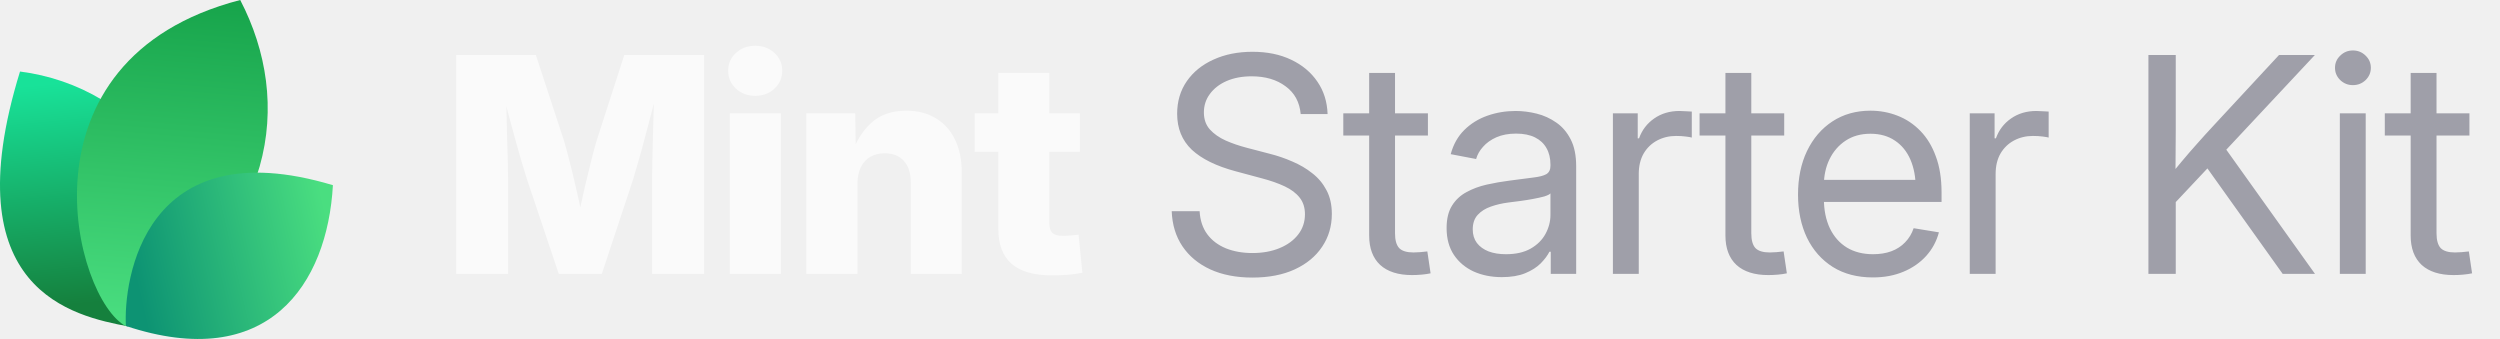
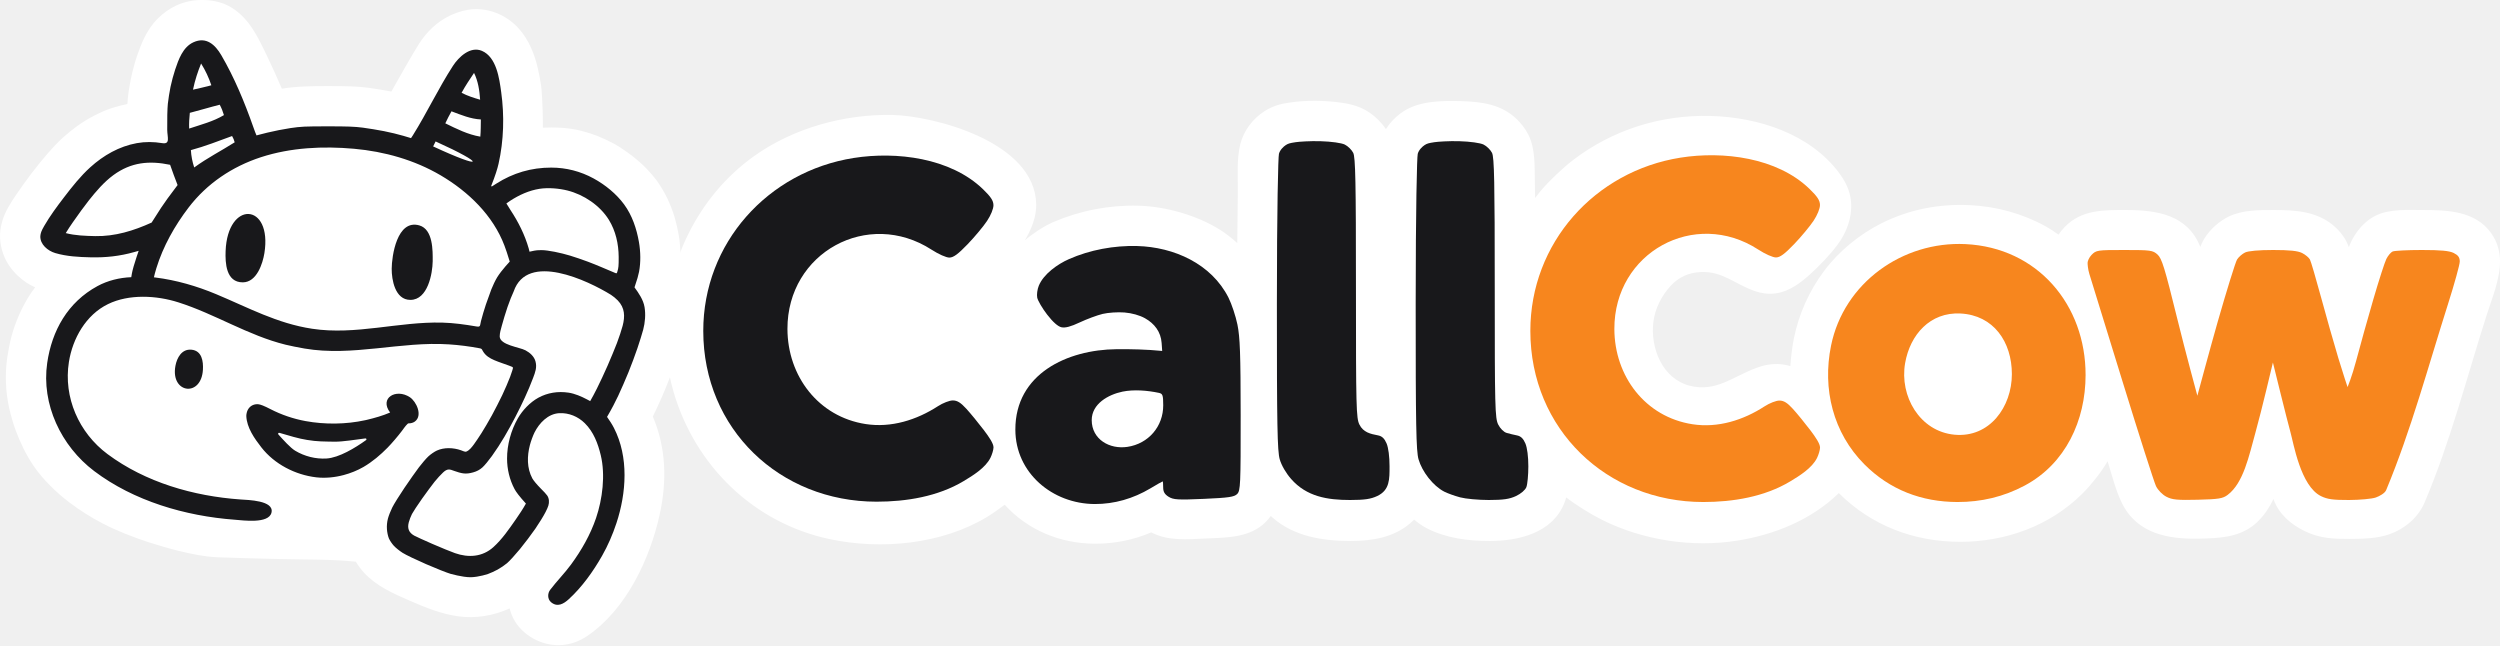
- <svg xmlns="http://www.w3.org/2000/svg" width="177" height="24" viewBox="0 0 177 24" fill="none">
-   <path d="M9.061 23.108C5.268 22.377 -3.391 20.627 1.417 5.064C9.634 6.099 16.973 14.064 9.061 23.108Z" fill="url(#paint0_linear_17557_2145)" />
-   <path d="M8.919 23.094C5.276 21.222 0.784 4.209 17.007 0C20.757 7.193 19.621 16.545 8.919 23.094Z" fill="url(#paint1_linear_17557_2145)" />
-   <path d="M8.914 23.079C8.735 19.882 10.159 9.085 23.57 13.111C23.181 20.123 18.984 26.418 8.914 23.079Z" fill="url(#paint2_linear_17557_2145)" />
-   <path d="M32.301 19.392V3.894H37.938L39.925 9.948C40.036 10.315 40.164 10.787 40.31 11.362C40.462 11.938 40.611 12.552 40.757 13.204C40.91 13.855 41.048 14.483 41.173 15.086C41.305 15.682 41.412 16.192 41.495 16.615H40.695C40.771 16.192 40.871 15.682 40.996 15.086C41.128 14.49 41.267 13.866 41.412 13.214C41.565 12.562 41.714 11.948 41.86 11.373C42.005 10.79 42.133 10.315 42.244 9.948L44.2 3.894H49.848V19.392H46.166V12.704C46.166 12.357 46.173 11.917 46.187 11.383C46.2 10.849 46.214 10.27 46.228 9.646C46.249 9.022 46.266 8.391 46.28 7.753C46.301 7.115 46.311 6.519 46.311 5.964H46.623C46.485 6.561 46.332 7.181 46.166 7.826C45.999 8.471 45.833 9.102 45.666 9.719C45.507 10.336 45.351 10.901 45.198 11.414C45.053 11.928 44.928 12.357 44.824 12.704L42.608 19.392H39.561L37.314 12.704C37.203 12.357 37.072 11.928 36.919 11.414C36.773 10.901 36.614 10.34 36.441 9.729C36.274 9.112 36.104 8.481 35.931 7.836C35.764 7.192 35.608 6.567 35.463 5.964H35.827C35.834 6.512 35.844 7.105 35.858 7.743C35.872 8.374 35.886 9.005 35.9 9.636C35.92 10.26 35.938 10.839 35.952 11.373C35.965 11.907 35.972 12.351 35.972 12.704V19.392H32.301ZM51.668 19.392V8.024H55.288V19.392H51.668ZM53.468 6.786C52.927 6.786 52.473 6.616 52.105 6.276C51.738 5.93 51.554 5.507 51.554 5.007C51.554 4.508 51.738 4.088 52.105 3.749C52.473 3.409 52.927 3.239 53.468 3.239C54.009 3.239 54.463 3.409 54.83 3.749C55.198 4.082 55.382 4.501 55.382 5.007C55.382 5.507 55.198 5.93 54.83 6.276C54.463 6.616 54.009 6.786 53.468 6.786ZM60.708 13.027V19.392H57.088V8.024H60.551L60.593 10.967H60.281C60.593 10.024 61.061 9.268 61.685 8.7C62.309 8.124 63.138 7.836 64.171 7.836C64.975 7.836 65.672 8.017 66.262 8.377C66.851 8.731 67.302 9.234 67.614 9.885C67.933 10.537 68.092 11.307 68.092 12.194V19.392H64.483V12.912C64.483 12.26 64.32 11.754 63.994 11.394C63.675 11.033 63.221 10.853 62.632 10.853C62.25 10.853 61.914 10.936 61.623 11.102C61.332 11.269 61.106 11.515 60.947 11.841C60.787 12.16 60.708 12.555 60.708 13.027ZM76.456 8.024V10.749H69.008V8.024H76.456ZM70.683 5.163H74.292V15.783C74.292 16.102 74.361 16.334 74.5 16.48C74.646 16.625 74.899 16.698 75.259 16.698C75.405 16.698 75.596 16.688 75.831 16.667C76.074 16.646 76.251 16.629 76.362 16.615L76.632 19.309C76.313 19.378 75.963 19.427 75.582 19.455C75.207 19.482 74.836 19.496 74.469 19.496C73.2 19.496 72.25 19.222 71.619 18.674C70.995 18.127 70.683 17.308 70.683 16.22V5.163Z" fill="#FAFAFA" />
-   <path d="M88.667 19.652C87.523 19.652 86.528 19.458 85.682 19.07C84.843 18.681 84.188 18.137 83.716 17.437C83.245 16.736 82.992 15.908 82.957 14.951H84.933C84.968 15.596 85.148 16.14 85.474 16.584C85.8 17.021 86.24 17.354 86.795 17.582C87.35 17.804 87.974 17.915 88.667 17.915C89.388 17.915 90.026 17.801 90.581 17.572C91.143 17.343 91.583 17.024 91.902 16.615C92.228 16.199 92.391 15.717 92.391 15.169C92.391 14.698 92.266 14.306 92.017 13.994C91.767 13.675 91.413 13.408 90.956 13.193C90.498 12.978 89.954 12.787 89.323 12.621L87.502 12.132C86.123 11.765 85.082 11.255 84.382 10.603C83.689 9.944 83.342 9.095 83.342 8.055C83.342 7.174 83.571 6.404 84.028 5.746C84.486 5.087 85.117 4.577 85.921 4.217C86.726 3.849 87.645 3.666 88.678 3.666C89.718 3.666 90.63 3.853 91.413 4.227C92.204 4.602 92.824 5.122 93.275 5.787C93.726 6.446 93.965 7.209 93.993 8.076H92.089C92.013 7.23 91.656 6.574 91.018 6.11C90.387 5.638 89.586 5.403 88.615 5.403C87.95 5.403 87.36 5.513 86.847 5.735C86.341 5.957 85.946 6.262 85.661 6.651C85.377 7.032 85.235 7.469 85.235 7.961C85.235 8.447 85.377 8.849 85.661 9.168C85.946 9.48 86.317 9.74 86.774 9.948C87.232 10.149 87.724 10.319 88.251 10.457L89.884 10.884C90.439 11.023 90.977 11.206 91.496 11.435C92.023 11.657 92.495 11.934 92.911 12.267C93.334 12.593 93.67 12.995 93.92 13.474C94.17 13.945 94.294 14.504 94.294 15.149C94.294 16.015 94.066 16.788 93.608 17.468C93.157 18.148 92.512 18.681 91.673 19.07C90.834 19.458 89.832 19.652 88.667 19.652ZM101.097 8.024V9.594H95.106V8.024H101.097ZM96.937 5.163H98.767V16.521C98.767 17 98.865 17.347 99.059 17.562C99.26 17.77 99.6 17.874 100.078 17.874C100.21 17.874 100.366 17.867 100.546 17.853C100.733 17.832 100.903 17.815 101.056 17.801L101.285 19.351C101.097 19.392 100.886 19.423 100.65 19.444C100.414 19.465 100.189 19.475 99.974 19.475C98.996 19.475 98.244 19.236 97.717 18.758C97.197 18.272 96.937 17.579 96.937 16.677V5.163ZM106.33 19.621C105.595 19.621 104.932 19.489 104.343 19.226C103.754 18.955 103.285 18.564 102.939 18.05C102.592 17.53 102.419 16.896 102.419 16.147C102.419 15.495 102.547 14.965 102.804 14.556C103.06 14.146 103.403 13.828 103.833 13.599C104.263 13.363 104.742 13.186 105.269 13.068C105.796 12.95 106.333 12.857 106.881 12.787C107.574 12.69 108.132 12.617 108.555 12.569C108.978 12.52 109.287 12.441 109.481 12.33C109.675 12.212 109.772 12.014 109.772 11.737V11.654C109.772 11.203 109.679 10.815 109.492 10.489C109.311 10.163 109.041 9.91 108.68 9.729C108.32 9.549 107.872 9.459 107.338 9.459C106.805 9.459 106.34 9.546 105.945 9.719C105.556 9.892 105.241 10.118 104.998 10.395C104.755 10.665 104.593 10.953 104.509 11.258L102.71 10.915C102.897 10.222 103.22 9.65 103.677 9.199C104.135 8.748 104.679 8.412 105.31 8.19C105.941 7.968 106.607 7.857 107.307 7.857C107.8 7.857 108.295 7.92 108.795 8.044C109.301 8.169 109.765 8.381 110.188 8.679C110.611 8.97 110.951 9.369 111.208 9.875C111.464 10.374 111.593 11.005 111.593 11.768V19.392H109.793V17.822H109.7C109.568 18.085 109.363 18.359 109.086 18.643C108.809 18.921 108.444 19.153 107.994 19.34C107.543 19.527 106.988 19.621 106.33 19.621ZM106.621 17.998C107.321 17.998 107.904 17.867 108.368 17.603C108.84 17.333 109.19 16.986 109.419 16.563C109.654 16.133 109.772 15.682 109.772 15.211V13.692C109.703 13.769 109.554 13.841 109.325 13.911C109.096 13.973 108.829 14.032 108.524 14.088C108.226 14.143 107.921 14.192 107.609 14.233C107.304 14.275 107.033 14.309 106.798 14.337C106.354 14.393 105.938 14.49 105.549 14.628C105.168 14.76 104.86 14.954 104.624 15.211C104.388 15.467 104.27 15.811 104.27 16.241C104.27 16.615 104.367 16.934 104.561 17.198C104.762 17.461 105.04 17.662 105.393 17.801C105.747 17.933 106.156 17.998 106.621 17.998ZM114.193 19.392V8.024H115.951V9.792H116.045C116.253 9.209 116.61 8.741 117.116 8.388C117.622 8.034 118.219 7.857 118.905 7.857C119.058 7.857 119.217 7.864 119.384 7.878C119.55 7.885 119.682 7.892 119.779 7.899V9.74C119.716 9.719 119.578 9.695 119.363 9.667C119.155 9.639 118.922 9.625 118.666 9.625C118.174 9.625 117.726 9.733 117.324 9.948C116.922 10.163 116.603 10.471 116.367 10.874C116.138 11.276 116.024 11.758 116.024 12.319V19.392H114.193ZM126.322 8.024V9.594H120.33V8.024H126.322ZM122.161 5.163H123.992V16.521C123.992 17 124.089 17.347 124.283 17.562C124.484 17.77 124.824 17.874 125.302 17.874C125.434 17.874 125.59 17.867 125.77 17.853C125.958 17.832 126.127 17.815 126.28 17.801L126.509 19.351C126.322 19.392 126.11 19.423 125.874 19.444C125.639 19.465 125.413 19.475 125.198 19.475C124.221 19.475 123.468 19.236 122.941 18.758C122.421 18.272 122.161 17.579 122.161 16.677V5.163ZM132.604 19.642C131.502 19.642 130.555 19.396 129.765 18.903C128.974 18.404 128.364 17.714 127.934 16.834C127.511 15.946 127.3 14.927 127.3 13.775C127.3 12.611 127.511 11.584 127.934 10.697C128.364 9.802 128.964 9.102 129.734 8.596C130.51 8.089 131.408 7.836 132.428 7.836C133.1 7.836 133.738 7.954 134.341 8.19C134.952 8.426 135.489 8.783 135.954 9.261C136.425 9.74 136.793 10.343 137.056 11.071C137.327 11.792 137.462 12.645 137.462 13.63V14.296H128.433V12.735H136.463L135.631 13.297C135.631 12.541 135.506 11.876 135.257 11.3C135.007 10.725 134.643 10.277 134.165 9.958C133.686 9.632 133.107 9.469 132.428 9.469C131.748 9.469 131.162 9.632 130.67 9.958C130.177 10.284 129.796 10.725 129.526 11.279C129.262 11.827 129.13 12.441 129.13 13.12V14.046C129.13 14.864 129.273 15.572 129.557 16.168C129.841 16.757 130.243 17.211 130.763 17.53C131.283 17.842 131.901 17.998 132.615 17.998C133.093 17.998 133.523 17.929 133.905 17.79C134.293 17.645 134.619 17.433 134.882 17.156C135.153 16.879 135.354 16.546 135.486 16.157L137.275 16.449C137.108 17.08 136.81 17.634 136.38 18.113C135.95 18.591 135.413 18.966 134.768 19.236C134.123 19.507 133.402 19.642 132.604 19.642ZM139.459 19.392V8.024H141.217V9.792H141.311C141.519 9.209 141.876 8.741 142.382 8.388C142.888 8.034 143.485 7.857 144.171 7.857C144.324 7.857 144.483 7.864 144.649 7.878C144.816 7.885 144.948 7.892 145.045 7.899V9.74C144.982 9.719 144.844 9.695 144.629 9.667C144.421 9.639 144.188 9.625 143.932 9.625C143.439 9.625 142.992 9.733 142.59 9.948C142.188 10.163 141.869 10.471 141.633 10.874C141.404 11.276 141.29 11.758 141.29 12.319V19.392H139.459ZM153.429 14.961V12.715C153.783 12.257 154.136 11.82 154.49 11.404C154.844 10.981 155.204 10.565 155.572 10.156C155.939 9.74 156.314 9.327 156.695 8.918L161.355 3.894H163.893L157.277 10.967H157.184L153.429 14.961ZM152.108 19.392V3.894H154.043V9.241L154.022 12.559L154.043 13.505V19.392H152.108ZM161.615 19.392L155.967 11.477L157.173 9.969L163.903 19.392H161.615ZM165.661 19.392V8.024H167.492V19.392H165.661ZM166.587 6.027C166.24 6.027 165.942 5.909 165.692 5.673C165.443 5.43 165.318 5.139 165.318 4.799C165.318 4.459 165.443 4.172 165.692 3.936C165.942 3.693 166.24 3.572 166.587 3.572C166.934 3.572 167.232 3.693 167.482 3.936C167.731 4.172 167.856 4.459 167.856 4.799C167.856 5.139 167.731 5.43 167.482 5.673C167.232 5.909 166.934 6.027 166.587 6.027ZM174.836 8.024V9.594H168.844V8.024H174.836ZM170.675 5.163H172.506V16.521C172.506 17 172.603 17.347 172.797 17.562C172.998 17.77 173.338 17.874 173.816 17.874C173.948 17.874 174.104 17.867 174.284 17.853C174.472 17.832 174.641 17.815 174.794 17.801L175.023 19.351C174.836 19.392 174.624 19.423 174.388 19.444C174.153 19.465 173.927 19.475 173.712 19.475C172.735 19.475 171.982 19.236 171.455 18.758C170.935 18.272 170.675 17.579 170.675 16.677V5.163Z" fill="#9F9FA9" />
-   <defs>
-     <linearGradient id="paint0_linear_17557_2145" x1="3.776" y1="5.916" x2="5.232" y2="21.559" gradientUnits="userSpaceOnUse">
-       <stop stop-color="#18E299" />
-       <stop offset="1" stop-color="#15803D" />
-     </linearGradient>
-     <linearGradient id="paint1_linear_17557_2145" x1="12.171" y1="-0.718" x2="10.19" y2="22.983" gradientUnits="userSpaceOnUse">
-       <stop stop-color="#16A34A" />
-       <stop offset="1" stop-color="#4ADE80" />
-     </linearGradient>
-     <linearGradient id="paint2_linear_17557_2145" x1="23.133" y1="15.353" x2="9.338" y2="18.52" gradientUnits="userSpaceOnUse">
-       <stop stop-color="#4ADE80" />
-       <stop offset="1" stop-color="#0D9373" />
-     </linearGradient>
-   </defs>
+ <svg xmlns="http://www.w3.org/2000/svg" width="496" height="128" viewBox="0 0 496 128" fill="none">
+   <path d="M289.853 20.058L289.86 20.059H289.866C294.06 20.187 297.949 20.715 300.993 23.708C301.678 24.382 302.568 25.407 303.233 26.733L303.237 26.74C304.627 29.515 304.453 32.978 304.514 35.981C304.533 36.936 304.549 38.029 304.562 39.28C304.918 38.802 305.266 38.358 305.595 37.965C307.251 35.986 310.036 33.328 312.106 31.749C319.987 25.734 329.526 22.737 339.427 23.007C348.756 23.261 359.021 26.499 364.846 34.264C365.889 35.653 366.706 37.174 367.08 38.881C367.754 42.206 366.633 45.023 365.72 46.753C365.037 48.046 363.964 49.355 363.277 50.158C362.432 51.148 361.423 52.228 360.416 53.201C358.659 54.897 356.704 56.678 354.414 57.627C354.04 57.781 352.81 58.282 351.184 58.283C349.578 58.283 348.247 57.779 348.04 57.706C344.138 56.326 341.744 53.794 337.485 53.971C335.093 54.071 333.093 54.918 331.419 56.756C329.632 58.717 328.344 61.252 328.024 63.901C327.401 69.048 329.821 75.13 335.197 76.519C340.472 77.881 343.855 74.665 348.544 72.96C349.615 72.57 351.907 71.834 354.572 72.464C354.795 72.517 355.006 72.577 355.205 72.641C355.327 70.766 355.597 68.643 355.922 67.067C356.923 62.209 358.95 57.701 361.918 53.732C364.831 49.837 368.96 46.46 373.311 44.288C378.808 41.543 384.695 40.413 390.812 40.701C396.099 40.95 401.237 42.361 405.88 44.917C406.681 45.357 407.542 45.924 408.411 46.558C408.755 46.044 409.169 45.516 409.668 45.006C413.015 41.586 417.305 41.666 421.792 41.666C428.015 41.666 434.021 42.629 436.543 48.992C436.63 48.758 436.936 47.974 437.394 47.245C438.566 45.427 440.262 43.9 442.207 42.954C444.925 41.632 448.268 41.666 451.207 41.666C455.38 41.666 459.552 41.919 462.902 44.697C464 45.608 464.921 46.707 465.568 47.98C465.808 48.471 465.966 48.915 466.011 49.042C466.183 48.588 466.356 48.169 466.521 47.837C466.97 46.95 467.509 46.113 468.147 45.35C468.517 44.907 469.688 43.528 471.555 42.675C474.265 41.437 477.735 41.666 480.604 41.666C485.58 41.666 491.113 41.832 494.273 46.291C495.692 48.293 495.988 50.364 496 51.787C496.03 55.414 494.367 59.322 493.303 62.666C489.382 74.987 486.112 87.746 481.052 99.665C479.797 102.64 477.115 104.929 474.095 105.986C471.638 106.847 468.81 106.91 466.231 106.919C463.024 106.931 460.254 106.847 457.212 105.356C454.497 104.025 452.117 101.99 451.08 99.079C451.069 99.049 451.059 99.02 451.049 98.99C450.636 99.903 450.144 100.733 449.667 101.421C449.132 102.194 448.211 103.383 446.925 104.346C443.85 106.649 440.163 106.775 436.479 106.866C430.232 107.02 423.95 105.935 420.944 99.716C419.685 97.111 419.022 94.26 418.146 91.513C416.925 93.656 414.834 96.249 413.16 97.918C406.71 104.351 397.854 107.514 388.849 107.497C379.723 107.479 371.346 104.309 364.819 97.828C359.433 103.098 352.084 106.074 344.733 107.252C335.764 108.689 325.989 107.19 317.885 103.16C315.669 102.058 312.696 100.215 310.732 98.686C310.643 99.022 310.528 99.397 310.376 99.779C307.995 105.789 301.263 107.323 295.556 107.331H295.545C291.255 107.331 286.951 106.788 283.087 104.816L283.087 104.816C282.09 104.307 281.189 103.615 280.562 103.092C280.27 103.389 280.004 103.629 279.79 103.811C276.455 106.661 272.263 107.325 267.94 107.331H267.929C262.485 107.331 256.751 106.445 252.514 102.722C252.385 102.608 252.255 102.49 252.123 102.37C251.839 102.772 251.514 103.164 251.142 103.539L251.142 103.539C251.14 103.542 251.137 103.544 251.134 103.547C251.131 103.55 251.128 103.554 251.124 103.557L251.124 103.557C247.988 106.705 243.396 106.655 239.269 106.837H239.266C235.643 106.995 231.739 107.392 228.415 105.621C224.873 107.146 221.039 107.89 217.18 107.87C210.401 107.839 203.936 105.213 199.33 100.137C198.247 100.967 196.829 101.962 195.837 102.56C186.784 108.016 174.841 109.115 164.699 106.98C149.508 103.791 137.838 92.347 133.588 77.589L133.588 77.588C132.482 73.743 132.011 69.795 132 65.8C131.991 52.3 138.473 38.957 149.498 31.051C157.325 25.424 167.456 22.615 177.05 22.808H177.059C185.111 22.98 205.381 28.074 205.58 40.542C205.58 40.548 205.581 40.555 205.581 40.561C205.581 40.564 205.581 40.568 205.581 40.572C205.608 42.535 204.994 44.221 204.654 45.06C204.291 45.954 203.831 46.849 203.311 47.692C204.827 46.377 207.077 44.895 208.914 44.084C214.241 41.784 220.063 40.657 225.859 40.811L225.859 40.811C231.274 40.954 237.486 42.701 242.139 45.643L242.139 45.642C243.187 46.303 244.404 47.257 245.474 48.224C245.501 44.322 245.539 41.037 245.583 38.383C245.635 35.249 245.305 31.68 246.08 28.57C246.773 25.897 248.544 23.558 250.857 22.075L250.858 22.074C252.843 20.801 254.596 20.54 255.897 20.343C259.136 19.851 262.828 19.914 266.109 20.369C269.024 20.772 271.273 21.641 273.376 23.708C273.855 24.179 274.434 24.822 274.967 25.619C275.304 25.082 275.648 24.638 275.945 24.291C276.703 23.406 277.583 22.648 278.478 22.075L278.478 22.074C281.748 19.978 286.12 19.976 289.853 20.058Z" fill="white" />
+   <path d="M480.487 49.6C484.272 49.6 485.948 49.757 486.822 50.196C487.706 50.639 488.011 51.069 488.017 51.883C488.022 52.482 486.97 56.282 485.686 60.32C481.773 72.618 478.377 85.317 473.412 97.242C473.153 97.865 472.086 98.448 471.346 98.707C470.601 98.968 468.214 99.191 466.037 99.2C462.885 99.211 461.754 99.055 460.494 98.437C456.422 96.441 455.04 87.911 454.421 85.729C453.802 83.547 450.945 71.92 450.945 71.92C450.945 71.92 448.696 81.484 447.453 85.927C446.21 90.371 445.123 95.825 441.957 98.195C440.992 98.918 440.188 99.045 436.019 99.148C431.993 99.247 430.968 99.151 429.811 98.552C429.02 98.143 428.136 97.242 427.752 96.448C427.384 95.686 424.383 86.304 421.085 75.605C417.787 64.905 414.836 55.346 414.533 54.364C414.23 53.38 414.172 52.4 414.18 52.114C414.188 51.833 414.441 51.108 414.965 50.573C415.886 49.631 416.097 49.6 421.477 49.6C426.683 49.6 427.104 49.655 428.045 50.493C428.909 51.263 429.461 53.046 431.985 63.297C433.598 69.848 435.955 78.516 435.955 78.516C435.955 78.516 438.57 68.818 439.95 63.992C441.777 57.603 443.525 51.978 443.834 51.486C444.143 50.994 444.855 50.37 445.418 50.096C446.055 49.786 448.158 49.6 450.992 49.6C454.246 49.6 455.886 49.77 456.733 50.196C457.387 50.524 458.087 51.105 458.289 51.486C458.491 51.867 459.476 55.218 460.482 58.93C461.488 62.642 463.036 68.093 463.923 71.039C464.809 73.985 465.756 76.796 465.756 76.796C465.756 76.796 466.638 74.692 467.446 71.635C468.254 68.578 469.802 63.039 470.887 59.327C471.971 55.615 473.123 52.042 473.448 51.387C473.773 50.732 474.335 50.061 474.691 49.898C475.047 49.735 477.657 49.6 480.487 49.6Z" fill="#F7861E" />
+   <path d="M389.932 48.43C404.265 49.11 413.802 60.485 413.78 74.426C413.766 83.405 409.837 91.992 401.695 96.339C397.518 98.57 393.066 99.609 388.362 99.6C381.283 99.586 374.942 97.199 369.883 92.11C363.684 85.874 361.526 77.168 363.282 68.568C365.823 56.119 377.461 47.838 389.932 48.43ZM388.951 62.198C382.948 61.898 378.963 66.38 377.976 72.039C376.834 78.588 380.873 85.595 387.773 86.244C394.736 86.9 399.156 80.709 399.156 74.223C399.156 67.844 395.537 62.527 388.951 62.198Z" fill="#F7861E" />
+   <path d="M333.428 31.274C341.849 29.943 352.557 31.229 359.017 37.488C360.574 38.999 361.072 39.763 361.084 40.661C361.096 41.358 360.574 42.645 359.817 43.791C359.111 44.862 357.385 46.941 355.985 48.406C354.07 50.402 353.164 51.071 352.356 51.079C351.744 51.087 350.218 50.41 348.825 49.504C336.242 41.354 320.248 50.053 320.29 65.27C320.317 74.644 326.417 82.721 335.782 84.169C340.839 84.955 345.877 83.36 350.1 80.614C351.073 79.98 352.395 79.468 353.042 79.472C353.917 79.48 354.604 79.905 355.722 81.137C356.549 82.047 358.099 83.941 359.166 85.35C360.233 86.76 361.096 88.041 361.096 88.796C361.088 89.284 360.817 90.213 360.496 90.863C359.503 92.867 357.044 94.385 355.2 95.497C350.083 98.584 343.8 99.6 337.939 99.6C318.787 99.6 303.622 85.172 303.622 65.663C303.609 48.219 316.397 33.968 333.428 31.274Z" fill="#F7861E" />
+   <path d="M284.601 28.21C285.262 28.109 287.451 27.954 289.501 28.013C291.697 28.08 293.688 28.356 294.351 28.687C294.97 28.991 295.719 29.732 296.017 30.327C296.46 31.214 296.558 36.051 296.558 57.132C296.558 80.83 296.613 82.96 297.244 84.229C297.64 85.021 298.346 85.723 298.91 85.888C299.448 86.046 300.377 86.271 300.969 86.385C301.729 86.535 302.219 87.004 302.635 87.978C302.996 88.821 303.223 90.583 303.223 92.511C303.223 94.245 303.047 96.106 302.831 96.65C302.604 97.225 301.745 97.959 300.773 98.416C299.483 99.019 298.263 99.196 295.382 99.2C293.332 99.2 290.776 98.967 289.697 98.676C288.619 98.388 287.208 97.883 286.561 97.552C284.289 96.389 282.138 93.554 281.437 91.131C280.963 89.487 280.868 84.358 280.872 60.285C280.876 41.302 281.122 31.147 281.28 30.524C281.472 29.768 282.17 29.09 282.648 28.783C283.126 28.475 283.432 28.389 284.601 28.21Z" fill="#18181B" />
+   <path d="M257.063 28.21C257.724 28.11 259.913 27.954 261.963 28.013C264.159 28.08 266.15 28.356 266.813 28.687C267.432 28.991 268.181 29.732 268.479 30.327C268.922 31.214 269.02 36.051 269.02 57.132C269.02 80.831 269.075 82.96 269.706 84.229C270.486 85.789 271.861 86.082 273.43 86.385C274.191 86.535 274.681 87.004 275.097 87.978C275.457 88.821 275.685 90.583 275.685 92.511C275.685 95.049 275.75 97.233 273.234 98.416C271.945 99.019 270.725 99.196 267.844 99.2C263.341 99.2 259.229 98.532 256.157 95.026C255.126 93.851 254.248 92.337 253.899 91.131C253.424 89.487 253.33 84.359 253.334 60.285C253.338 41.302 253.587 31.147 253.742 30.524C253.93 29.768 254.628 29.09 255.106 28.783C255.584 28.475 255.89 28.389 257.063 28.21Z" fill="#18181B" />
+   <path d="M225.6 48.811C232.904 49.003 240.341 52.332 243.733 59.055C244.359 60.304 245.159 62.708 245.506 64.392C246.018 66.878 246.14 70.273 246.148 82.377C246.159 96.172 246.108 97.354 245.458 98.006C244.871 98.599 243.78 98.757 238.849 98.975C233.69 99.2 232.804 99.149 231.858 98.564C231.067 98.07 230.775 97.575 230.775 96.706C230.775 96.054 230.732 95.516 230.677 95.508C230.621 95.501 229.514 96.129 228.215 96.907C224.861 98.906 221.097 100.02 217.186 99.999C208.83 99.963 201.457 93.852 201.447 85.243C201.42 74.155 211.756 69.372 221.519 69.281C224.335 69.254 227.526 69.321 230.578 69.629L230.468 68.048C230.318 65.85 229.047 64.191 227.163 63.139C226.104 62.546 224.564 62.115 223.095 61.996C221.795 61.89 219.845 62.02 218.762 62.281C217.679 62.542 215.639 63.301 214.232 63.961C212.436 64.807 211.349 65.095 210.589 64.929C209.892 64.775 208.884 63.882 207.753 62.415C206.792 61.166 205.906 59.652 205.784 59.055C205.666 58.459 205.807 57.391 206.099 56.684C207.063 54.342 209.849 52.394 212.066 51.415C216.262 49.562 221.036 48.69 225.6 48.811ZM222.701 77.701C219.895 78.289 216.596 80.104 216.596 83.361C216.611 87.185 220.158 89.189 223.685 88.658C227.863 88.032 230.803 84.599 230.783 80.397C230.775 78.365 230.68 78.104 229.889 77.938C227.648 77.466 224.952 77.239 222.701 77.701Z" fill="#18181B" />
+   <path d="M169.392 31.339C177.829 30.01 188.558 31.294 195.03 37.54C196.59 39.049 197.089 39.812 197.101 40.708C197.113 41.403 196.59 42.688 195.831 43.832C195.124 44.901 193.395 46.976 191.992 48.438C190.074 50.43 189.166 51.098 188.356 51.106C187.743 51.114 186.214 50.438 184.819 49.534C172.212 41.399 156.187 50.081 156.229 65.269C156.256 74.626 162.368 82.688 171.75 84.133C176.817 84.918 181.864 83.325 186.096 80.584C187.071 79.951 188.395 79.441 189.044 79.445C189.92 79.453 190.608 79.877 191.728 81.107C192.558 82.015 194.11 83.905 195.179 85.312C196.248 86.719 197.113 87.997 197.113 88.751C197.105 89.238 196.834 90.165 196.511 90.814C195.517 92.814 193.053 94.329 191.206 95.439C186.079 98.52 179.784 99.534 173.912 99.534C154.724 99.534 139.529 85.134 139.529 65.662C139.516 48.252 152.329 34.028 169.392 31.339Z" fill="#18181B" />
+   <path d="M47.345 2.53C47.052 2.282 46.234 1.601 45.133 1.065C43.589 0.314 41.806 -0.001 40.087 0C38.359 -0.014 36.589 0.353 35.023 1.066C33.654 1.686 32.404 2.596 31.346 3.643L31.346 3.643C30.194 4.764 29.276 6.16 28.582 7.592C28.101 8.583 27.512 10.118 27.154 11.182C26.749 12.39 26.261 14.216 26 15.484C25.651 17.18 25.372 18.902 25.273 20.632C24.317 20.826 23.151 21.126 22.303 21.405C21.084 21.791 19.914 22.319 18.779 22.896C17.55 23.521 16.364 24.244 15.253 25.053C14.414 25.664 13.247 26.607 12.485 27.299C11.43 28.255 10.456 29.305 9.519 30.373C8.63 31.387 7.207 33.143 6.269 34.372C5.319 35.616 3.923 37.558 3.092 38.803C2.104 40.284 1.095 41.856 0.55 43.552C0.248 44.492 0.061 45.451 0.008 46.435C-0.036 47.501 0.109 48.562 0.389 49.591C1.018 51.898 2.319 53.563 3.534 54.712C4.636 55.754 5.771 56.477 6.973 57.004C6.665 57.402 6.37 57.806 6.121 58.184C4.369 60.849 3.062 63.811 2.244 66.879C1.945 68 1.614 69.715 1.442 70.91C0.953 74.305 1.103 77.824 1.869 81.169C2.151 82.405 2.656 84.157 3.082 85.309C4.007 87.813 5.186 90.263 6.697 92.48C8.49 95.111 11.229 97.762 13.786 99.7C15.852 101.266 18.05 102.656 20.36 103.85C23.316 105.379 26.407 106.578 29.577 107.612C31.307 108.177 33.898 108.922 35.498 109.308C38.033 109.918 40.57 110.461 43.181 110.565C47.322 110.73 51.468 110.81 55.611 110.917C60.577 111.046 65.644 110.927 70.591 111.438C71.095 112.263 71.675 113.022 72.197 113.595C74.633 116.269 78.029 117.758 81.307 119.187C84.405 120.538 87.51 121.795 90.884 122.274C94.361 122.768 97.933 122.157 101.109 120.71C101.616 122.708 102.609 124.265 104.196 125.586C104.845 126.126 105.562 126.59 106.325 126.959C109.781 128.628 113.485 128.233 116.51 126.178C124.273 120.904 128.976 110.809 130.896 102.015C132.327 95.458 132.179 88.885 129.523 82.64C131.912 77.76 133.962 72.599 135.359 67.348C136.361 63.578 136.261 59.408 134.539 55.855C134.895 54.265 135.023 52.625 135.023 50.999C135.023 49.704 134.881 47.892 134.66 46.62C134.48 45.58 134.14 44.098 133.844 43.091C133.509 41.951 132.911 40.428 132.411 39.384C131.9 38.318 131.067 36.885 130.34 35.891C129.662 34.965 128.623 33.783 127.813 32.992C126.965 32.163 125.669 31.091 124.71 30.396C123.74 29.694 122.737 29.018 121.683 28.442C120.656 27.898 119.597 27.411 118.516 26.98C117.338 26.512 115.645 25.996 114.374 25.738C112.722 25.402 111.045 25.293 109.387 25.292C108.881 25.292 108.301 25.307 107.706 25.335C107.716 24.184 107.69 23.033 107.659 21.882C107.605 20.139 107.501 18.056 107.359 17.029C107.198 15.867 106.966 14.713 106.705 13.569C106.062 10.745 104.923 7.917 102.963 5.708L102.962 5.709C100.464 2.88 96.607 1.319 92.796 1.952C91.416 2.181 90.031 2.722 89.164 3.145C86.63 4.382 84.648 6.344 83.144 8.671C82.617 9.487 81.388 11.576 80.42 13.267C79.711 14.505 78.626 16.421 77.646 18.166C76.302 17.905 74.329 17.577 73.059 17.411C70.841 17.122 68.915 17.077 64.96 17.079C61.923 17.081 58.919 17.109 55.917 17.595C54.999 15.403 53.998 13.244 52.973 11.099C51.889 8.832 50.83 6.576 49.292 4.57C48.708 3.828 48.071 3.143 47.345 2.53Z" fill="white" />
+   <path d="M43.891 10.927L43.892 10.928C46.479 15.343 48.528 20.299 50.214 25.088L50.214 25.088C50.53 25.988 50.734 26.529 50.877 26.836C50.881 26.846 50.886 26.856 50.891 26.866C51.028 26.828 51.204 26.782 51.407 26.729C51.852 26.613 52.436 26.465 53.049 26.313C54.288 26.008 56.341 25.603 57.621 25.413C59.722 25.103 60.512 25.069 64.963 25.066C68.922 25.063 70.367 25.116 72.001 25.328C73.114 25.473 74.993 25.784 76.187 26.019C77.383 26.254 79.1 26.669 80.018 26.945C80.631 27.129 81.208 27.3 81.547 27.401C81.637 27.276 81.758 27.096 81.909 26.854C84.725 22.352 86.979 17.523 89.87 13.062L89.87 13.062C90.999 11.326 93.288 9.113 95.599 10.085L95.6 10.085C98.515 11.316 99.069 15.594 99.436 18.268C100.086 22.922 99.954 27.886 98.909 32.505C98.696 33.45 98.277 34.819 97.449 36.896L97.566 37.007L98.47 36.431C101.775 34.321 105.409 33.246 109.36 33.252C112.334 33.252 115.171 33.988 117.772 35.405L117.773 35.406C120.083 36.671 122.282 38.455 123.83 40.565C125.434 42.752 126.309 45.396 126.766 48.025C127.095 49.911 127.147 52.037 126.786 53.93C126.664 54.568 126.407 55.518 125.886 57.011C126.744 58.194 127.64 59.479 127.881 60.941C128.12 62.394 127.983 64.011 127.609 65.412C127.414 66.145 126.903 67.787 126.473 69.065V69.066C126.04 70.351 125.236 72.511 124.68 73.875C124.127 75.238 123.212 77.333 122.646 78.537C122.109 79.68 121.392 81.081 120.438 82.713C120.933 83.417 121.408 84.131 121.802 84.896C124.776 90.675 124.278 97.809 122.299 103.798L122.298 103.798C121.561 106.04 120.607 108.243 119.435 110.302L119.434 110.303C117.669 113.394 115.512 116.43 112.858 118.868C111.825 119.819 110.592 120.526 109.336 119.484C108.594 118.869 108.604 117.692 109.19 116.974C110.493 115.262 112.025 113.733 113.3 111.992C115.371 109.164 117.126 106.095 118.255 102.786C119.532 99.024 120.133 94.239 119.193 90.32C118.626 87.976 117.774 85.697 116.022 83.961C114.69 82.644 112.854 81.871 110.946 81.975L110.946 81.974C108.707 82.106 106.987 83.939 106.051 85.794C105.75 86.395 105.33 87.533 105.132 88.299V88.3C104.562 90.496 104.52 92.87 105.609 94.907C105.855 95.34 106.466 96.089 107.287 96.919C107.937 97.575 108.332 97.981 108.558 98.305C108.962 98.884 108.996 99.665 108.794 100.322C108.691 100.657 108.511 101.047 108.241 101.585C107.866 102.332 106.95 103.823 106.202 104.907C105.452 105.995 104.083 107.809 103.152 108.943C102.229 110.068 101.079 111.331 100.59 111.741L100.589 111.742C100.115 112.138 99.285 112.702 98.724 113.008L98.724 113.008C98.172 113.311 97.313 113.703 96.792 113.887C96.265 114.073 95.297 114.304 94.619 114.408C93.618 114.562 93.069 114.561 92.014 114.412C91.297 114.31 90.137 114.063 89.421 113.858C88.689 113.648 86.489 112.775 84.537 111.927C82.589 111.08 80.479 110.07 79.865 109.676C79.27 109.295 78.501 108.68 78.139 108.283C77.788 107.899 77.36 107.273 77.173 106.854L77.137 106.768C76.957 106.32 76.806 105.569 76.769 105.013C76.721 104.29 76.786 103.573 76.962 102.895C77.108 102.333 77.492 101.355 77.819 100.695C78.152 100.023 79.245 98.268 80.24 96.796C81.238 95.32 82.531 93.485 83.115 92.716C83.697 91.948 84.525 90.985 84.967 90.567C85.416 90.143 86.169 89.622 86.676 89.389L86.677 89.389C88.135 88.724 89.967 88.811 91.455 89.331C91.672 89.407 92.247 89.69 92.487 89.605C93.136 89.371 93.645 88.668 94.028 88.155C94.314 87.773 94.986 86.775 95.519 85.941C96.043 85.117 96.974 83.529 97.582 82.421C98.189 81.314 99.119 79.497 99.645 78.391C100.17 77.285 100.873 75.653 101.204 74.772C101.37 74.332 101.52 73.894 101.628 73.544C101.683 73.369 101.725 73.22 101.753 73.107C101.811 72.871 101.702 72.824 101.498 72.738C101.372 72.685 101.207 72.619 101.012 72.545C100.623 72.397 100.129 72.22 99.625 72.05C99.102 71.874 98.553 71.664 98.087 71.467C97.154 71.072 96.318 70.561 95.804 69.664C95.567 69.252 95.609 69.182 95.162 69.098C93.156 68.721 91.129 68.458 89.09 68.324C79.534 67.688 69.959 70.784 60.425 69.151C59.234 68.948 57.552 68.608 56.68 68.393C49.186 66.539 42.697 62.306 35.376 59.983L35.374 59.983C31.052 58.6 25.584 58.303 21.436 60.33L21.435 60.331C17.022 62.475 14.402 67.185 13.672 71.807C12.56 78.826 15.63 85.848 21.335 90.094C28.863 95.696 38.387 98.44 47.733 99.096C49.174 99.199 54.432 99.273 53.865 101.697C53.331 103.98 48.203 103.235 46.542 103.111C36.767 102.382 26.544 99.401 18.686 93.46C12.107 88.486 8.182 80.184 9.364 72.017C10.287 65.619 13.425 59.967 19.347 56.756C21.382 55.653 23.726 55.085 26.044 54.993L26.161 54.295C26.272 53.634 26.693 52.152 27.096 50.989C27.253 50.534 27.396 50.111 27.511 49.764C27.254 49.834 26.959 49.916 26.646 50.005C23.757 50.827 20.965 51.124 17.961 51.052C15.603 50.996 13.236 50.879 10.965 50.209C9.483 49.771 7.934 48.494 8.002 46.846C8.013 46.573 8.083 46.311 8.183 46L8.183 45.999C8.267 45.74 8.502 45.292 8.778 44.815C9.916 42.843 11.289 40.989 12.676 39.18C14.264 37.105 15.962 34.948 17.921 33.18C20.519 30.828 23.635 29.038 27.141 28.4C28.791 28.099 30.495 28.118 32.146 28.394C33.841 28.677 33.2 27.273 33.178 25.773C33.15 23.799 33.202 21.53 33.298 20.604V20.603C33.394 19.709 33.632 18.193 33.832 17.222C34.033 16.247 34.442 14.727 34.744 13.83C35.417 11.83 36.264 9.349 38.391 8.38L38.391 8.38C40.945 7.222 42.695 8.895 43.891 10.927ZM101.912 57.83C101.61 58.437 101.052 59.846 100.677 60.952L100.678 60.952C100.304 62.06 99.8 63.712 99.562 64.614C99.387 65.281 99.141 66.034 99.141 66.73C99.153 68.467 103.08 68.868 104.263 69.507C105.151 69.984 105.975 70.711 106.241 71.704C106.568 72.902 106.189 73.852 105.764 74.986C104.773 77.627 103.562 80.174 102.264 82.684L102.264 82.684C100.869 85.376 99.369 88.015 97.589 90.484L97.589 90.484C96.962 91.357 96.12 92.376 95.702 92.745C95.161 93.222 94.608 93.513 93.864 93.722L93.864 93.722C93.159 93.922 92.553 93.994 91.955 93.924C91.486 93.871 90.689 93.652 90.151 93.441L90.15 93.44C89.124 93.035 88.73 92.988 87.913 93.733C87.48 94.128 86.708 94.97 86.212 95.591C85.713 96.217 84.587 97.74 83.712 98.972L83.713 98.972C82.835 100.211 81.947 101.568 81.73 101.988L81.73 101.99C81.51 102.413 81.224 103.159 81.102 103.623L81.102 103.623C80.796 104.785 81.073 105.642 82.164 106.258C82.482 106.436 84.103 107.179 85.785 107.911C87.455 108.638 89.474 109.463 90.27 109.743H90.27C92.942 110.686 95.706 110.502 97.868 108.566C99.625 106.992 101.021 104.93 102.356 103.019C103.058 102.007 103.744 100.984 104.341 99.909C103.014 98.447 102.374 97.581 102.085 97.031C101.099 95.167 100.606 93.096 100.601 90.999C100.594 88.259 101.374 85.39 102.745 82.992L102.746 82.991C103.67 81.385 105.148 79.824 106.801 78.913L106.803 78.912C108.646 77.906 110.686 77.592 112.779 77.899C114.046 78.085 115.361 78.662 116.469 79.248L116.469 79.248L117.094 79.58C117.496 78.894 117.971 77.989 118.432 77.076C118.989 75.97 119.944 73.926 120.55 72.538L120.55 72.537C121.158 71.149 121.991 69.134 122.4 68.068C122.807 67.006 123.316 65.458 123.53 64.644C124.027 62.75 123.98 61.083 122.572 59.612L122.571 59.611C122.21 59.233 121.594 58.726 121.232 58.503L121.231 58.502C116.603 55.641 104.608 49.948 101.912 57.83ZM81.308 78.803C82.606 79.654 83.914 82.443 82.313 83.63L82.312 83.63C81.987 83.872 81.527 83.995 81.122 83.995H81.12C81.008 83.995 80.989 84.002 80.983 84.004C80.98 84.005 80.945 84.017 80.856 84.102C80.411 84.525 80.066 85.061 79.696 85.547C78.951 86.534 77.703 87.993 76.91 88.801L76.91 88.802C75.487 90.251 73.901 91.603 72.129 92.636L72.128 92.637C70.897 93.351 69.56 93.882 68.18 94.251L68.18 94.25C66.448 94.716 64.535 94.908 62.752 94.703H62.752C58.568 94.215 54.442 92.079 51.861 88.767C50.477 86.991 48.952 84.837 48.867 82.522C48.867 82.166 48.986 81.661 49.145 81.348C49.523 80.607 50.22 80.189 51.067 80.189H51.069C51.434 80.205 51.779 80.313 52.116 80.446C52.523 80.607 53.036 80.85 53.687 81.185C55.853 82.3 58.209 83.099 60.615 83.542C64.445 84.245 68.629 84.205 72.45 83.371L72.77 83.299C74.343 82.924 75.914 82.483 77.399 81.844C75.197 78.948 78.592 77.013 81.308 78.803ZM55.435 85.874C55.242 85.817 55.095 86.046 55.228 86.194C56.184 87.251 57.618 88.86 58.57 89.427L58.571 89.428C60.422 90.533 62.615 91.1 64.782 90.967C67.254 90.814 70.473 88.865 72.628 87.314C72.789 87.198 72.692 86.957 72.493 86.981C70.617 87.205 68.033 87.656 66.351 87.63C64.369 87.591 62.894 87.623 60.937 87.283C59.336 87.053 57.143 86.374 55.435 85.874ZM37.958 69.377H37.959C40.081 69.562 40.354 71.709 40.259 73.351C40.107 76.035 38.58 77.228 37.164 77.119C35.659 77.002 34.278 75.413 34.806 72.577C35.106 70.962 36.061 69.217 37.958 69.377ZM51.791 31.181L51.79 31.181C46.072 33.041 41.043 36.421 37.413 41.179L37.413 41.18C34.66 44.779 32.357 48.88 31.029 53.188C30.821 53.862 30.606 54.672 30.546 54.984L30.545 54.984C30.543 54.997 30.541 55.009 30.539 55.022C30.62 55.031 30.712 55.041 30.812 55.054C34.96 55.571 39.024 56.752 42.864 58.355C49.252 61.023 54.96 64.168 61.932 65.225C70.567 66.54 79.089 63.787 87.731 64.004C90.042 64.063 92.255 64.383 94.523 64.769C95.388 64.917 95.201 64.596 95.425 63.708C95.649 62.817 96.088 61.337 96.402 60.409C96.713 59.488 97.198 58.144 97.478 57.418C97.764 56.678 98.281 55.606 98.639 55.018C98.999 54.427 99.75 53.439 100.319 52.804L101.133 51.896C100.691 50.427 100.347 49.428 100.081 48.728L100.081 48.727C97.827 42.758 92.945 38.033 87.443 34.795C82.24 31.734 76.276 30.055 70.252 29.515C64.101 28.962 57.694 29.264 51.791 31.181ZM83.198 44.718L83.2 44.719C85.939 45.514 85.861 49.765 85.846 51.842C85.81 54.274 84.879 59.498 81.418 59.498C78.354 59.498 77.701 55.461 77.712 53.325C77.727 50.84 78.746 43.449 83.198 44.718ZM52.457 50.221L52.457 50.221C52.127 52.272 50.944 56.005 48.179 56.018C44.812 56.034 44.677 52.126 44.76 49.832C44.945 44.745 47.272 42.337 49.352 42.456C51.428 42.576 53.256 45.215 52.457 50.221ZM107.07 37.456C104.966 37.778 102.978 38.691 101.219 39.837C100.945 40.015 100.692 40.192 100.507 40.331C100.444 40.378 100.538 40.474 100.572 40.533C100.745 40.836 100.995 41.241 101.28 41.672C102.834 44.022 104.122 46.585 104.895 49.287C104.957 49.501 105.019 49.717 105.055 49.937C105.835 49.804 106.045 49.627 107.394 49.623C108.743 49.62 111.278 50.167 113.074 50.707H113.075C113.983 50.981 115.562 51.517 116.591 51.903C118.453 52.599 120.265 53.411 122.099 54.174C122.411 54.304 122.391 54.166 122.491 53.862C122.709 53.192 122.759 52.743 122.745 50.941C122.725 48.394 122.157 45.822 120.8 43.615C119.033 40.764 115.834 38.61 112.563 37.791C110.91 37.376 108.771 37.196 107.07 37.456ZM22.517 34.727L22.518 34.727C20.625 36.111 19.044 37.975 17.607 39.786L17.607 39.786C16.867 40.717 15.444 42.663 14.448 44.105C13.963 44.807 13.484 45.515 13.046 46.247C14.951 46.743 16.917 46.797 18.881 46.844C22.833 46.921 26.526 45.775 30.084 44.157C31.573 41.763 32.552 40.319 33.225 39.406C33.888 38.505 34.553 37.605 35.233 36.717C34.703 35.389 34.228 34.042 33.751 32.695C29.587 31.83 26.014 32.18 22.517 34.727ZM86.425 28.061C86.254 28.386 86.082 28.713 85.935 29.049C96.067 33.762 96.544 32.632 86.425 28.061ZM37.87 29.784C37.94 30.969 38.164 32.099 38.531 33.227C41.157 31.31 43.848 29.954 46.562 28.235C46.454 27.807 46.273 27.372 46.047 26.989C43.332 27.977 40.674 29.033 37.87 29.784ZM88.35 24.468C90.56 25.556 92.833 26.699 95.296 27.111C95.396 25.978 95.384 24.836 95.404 23.7C93.358 23.601 91.461 22.789 89.574 22.085C89.134 22.863 88.727 23.659 88.35 24.468ZM37.66 22.388C37.549 23.428 37.489 24.463 37.527 25.508C39.842 24.731 42.328 24.107 44.428 22.837C44.227 22.134 43.943 21.427 43.596 20.779C41.608 21.271 39.647 21.884 37.66 22.388ZM94.05 14.468C93.187 15.755 92.312 17.049 91.581 18.412C92.736 19.019 94.007 19.419 95.258 19.783C95.137 17.97 94.866 16.119 94.05 14.468ZM39.897 12.599C39.234 14.243 38.68 15.924 38.321 17.656C38.311 17.703 38.302 17.748 38.293 17.791C38.631 17.724 39.164 17.6 40.014 17.399C41.075 17.147 41.635 17.013 41.931 16.917C41.424 15.405 40.75 13.953 39.897 12.599Z" fill="#18181B" />
</svg>
